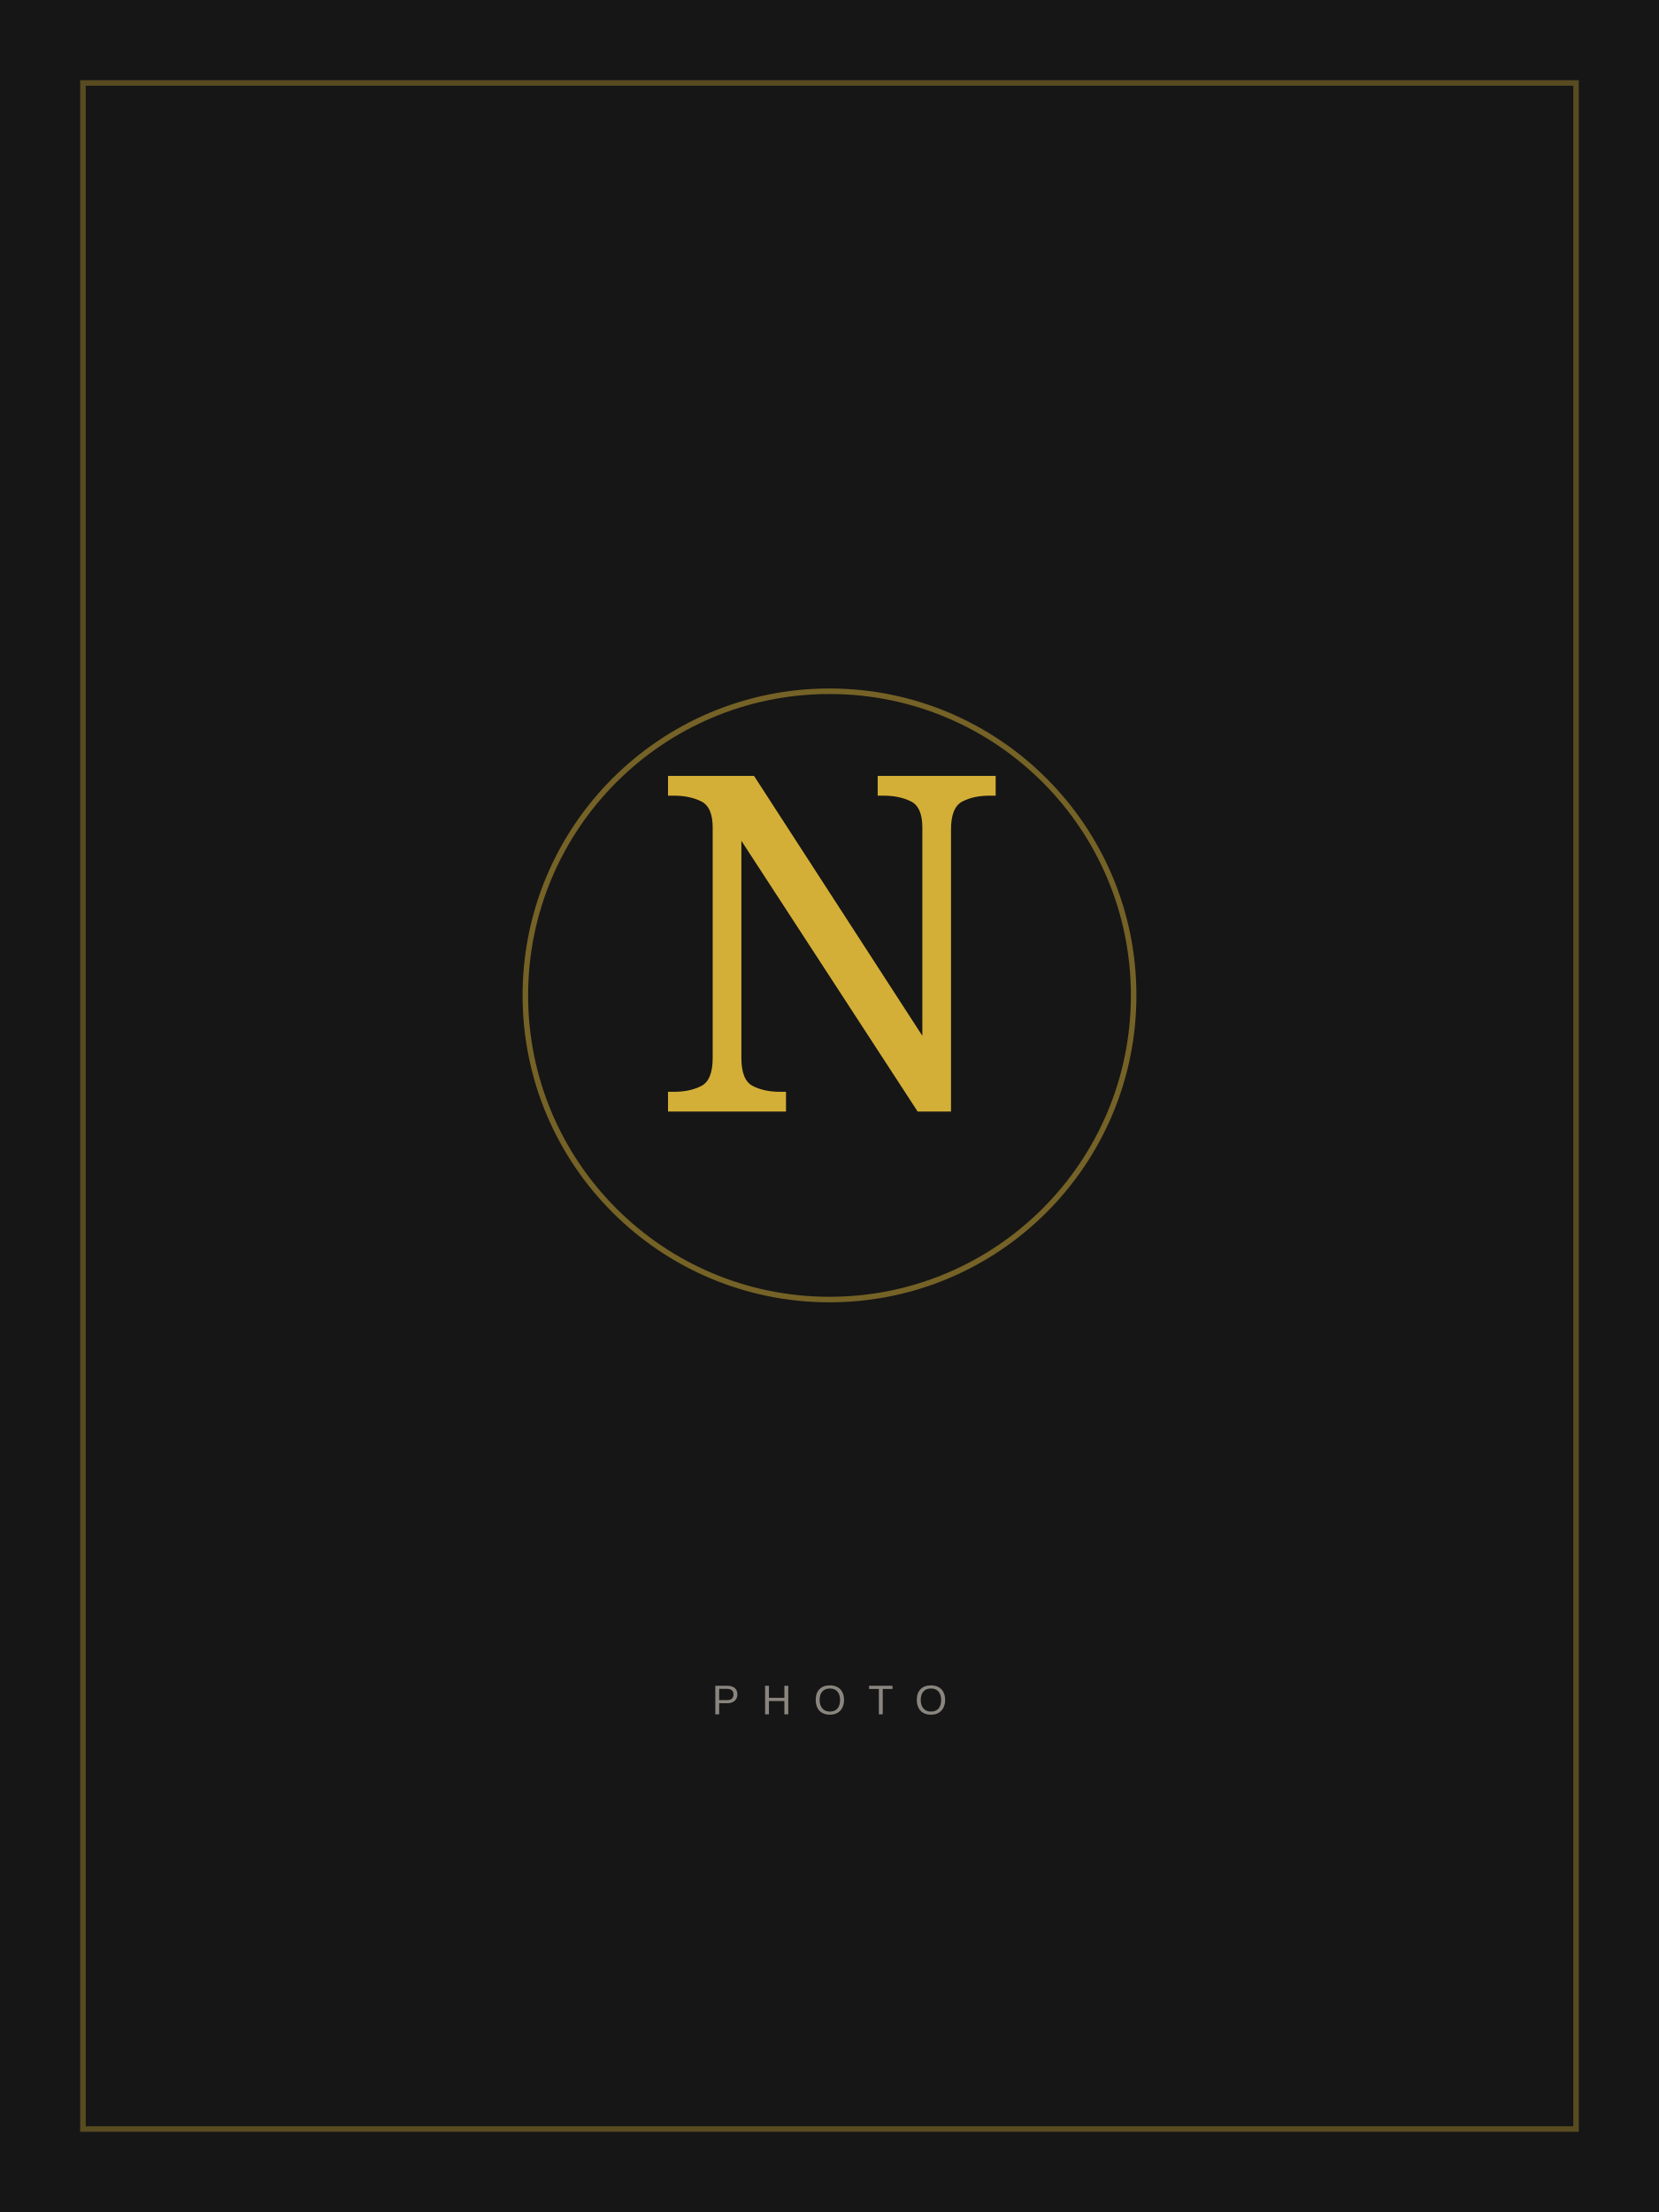
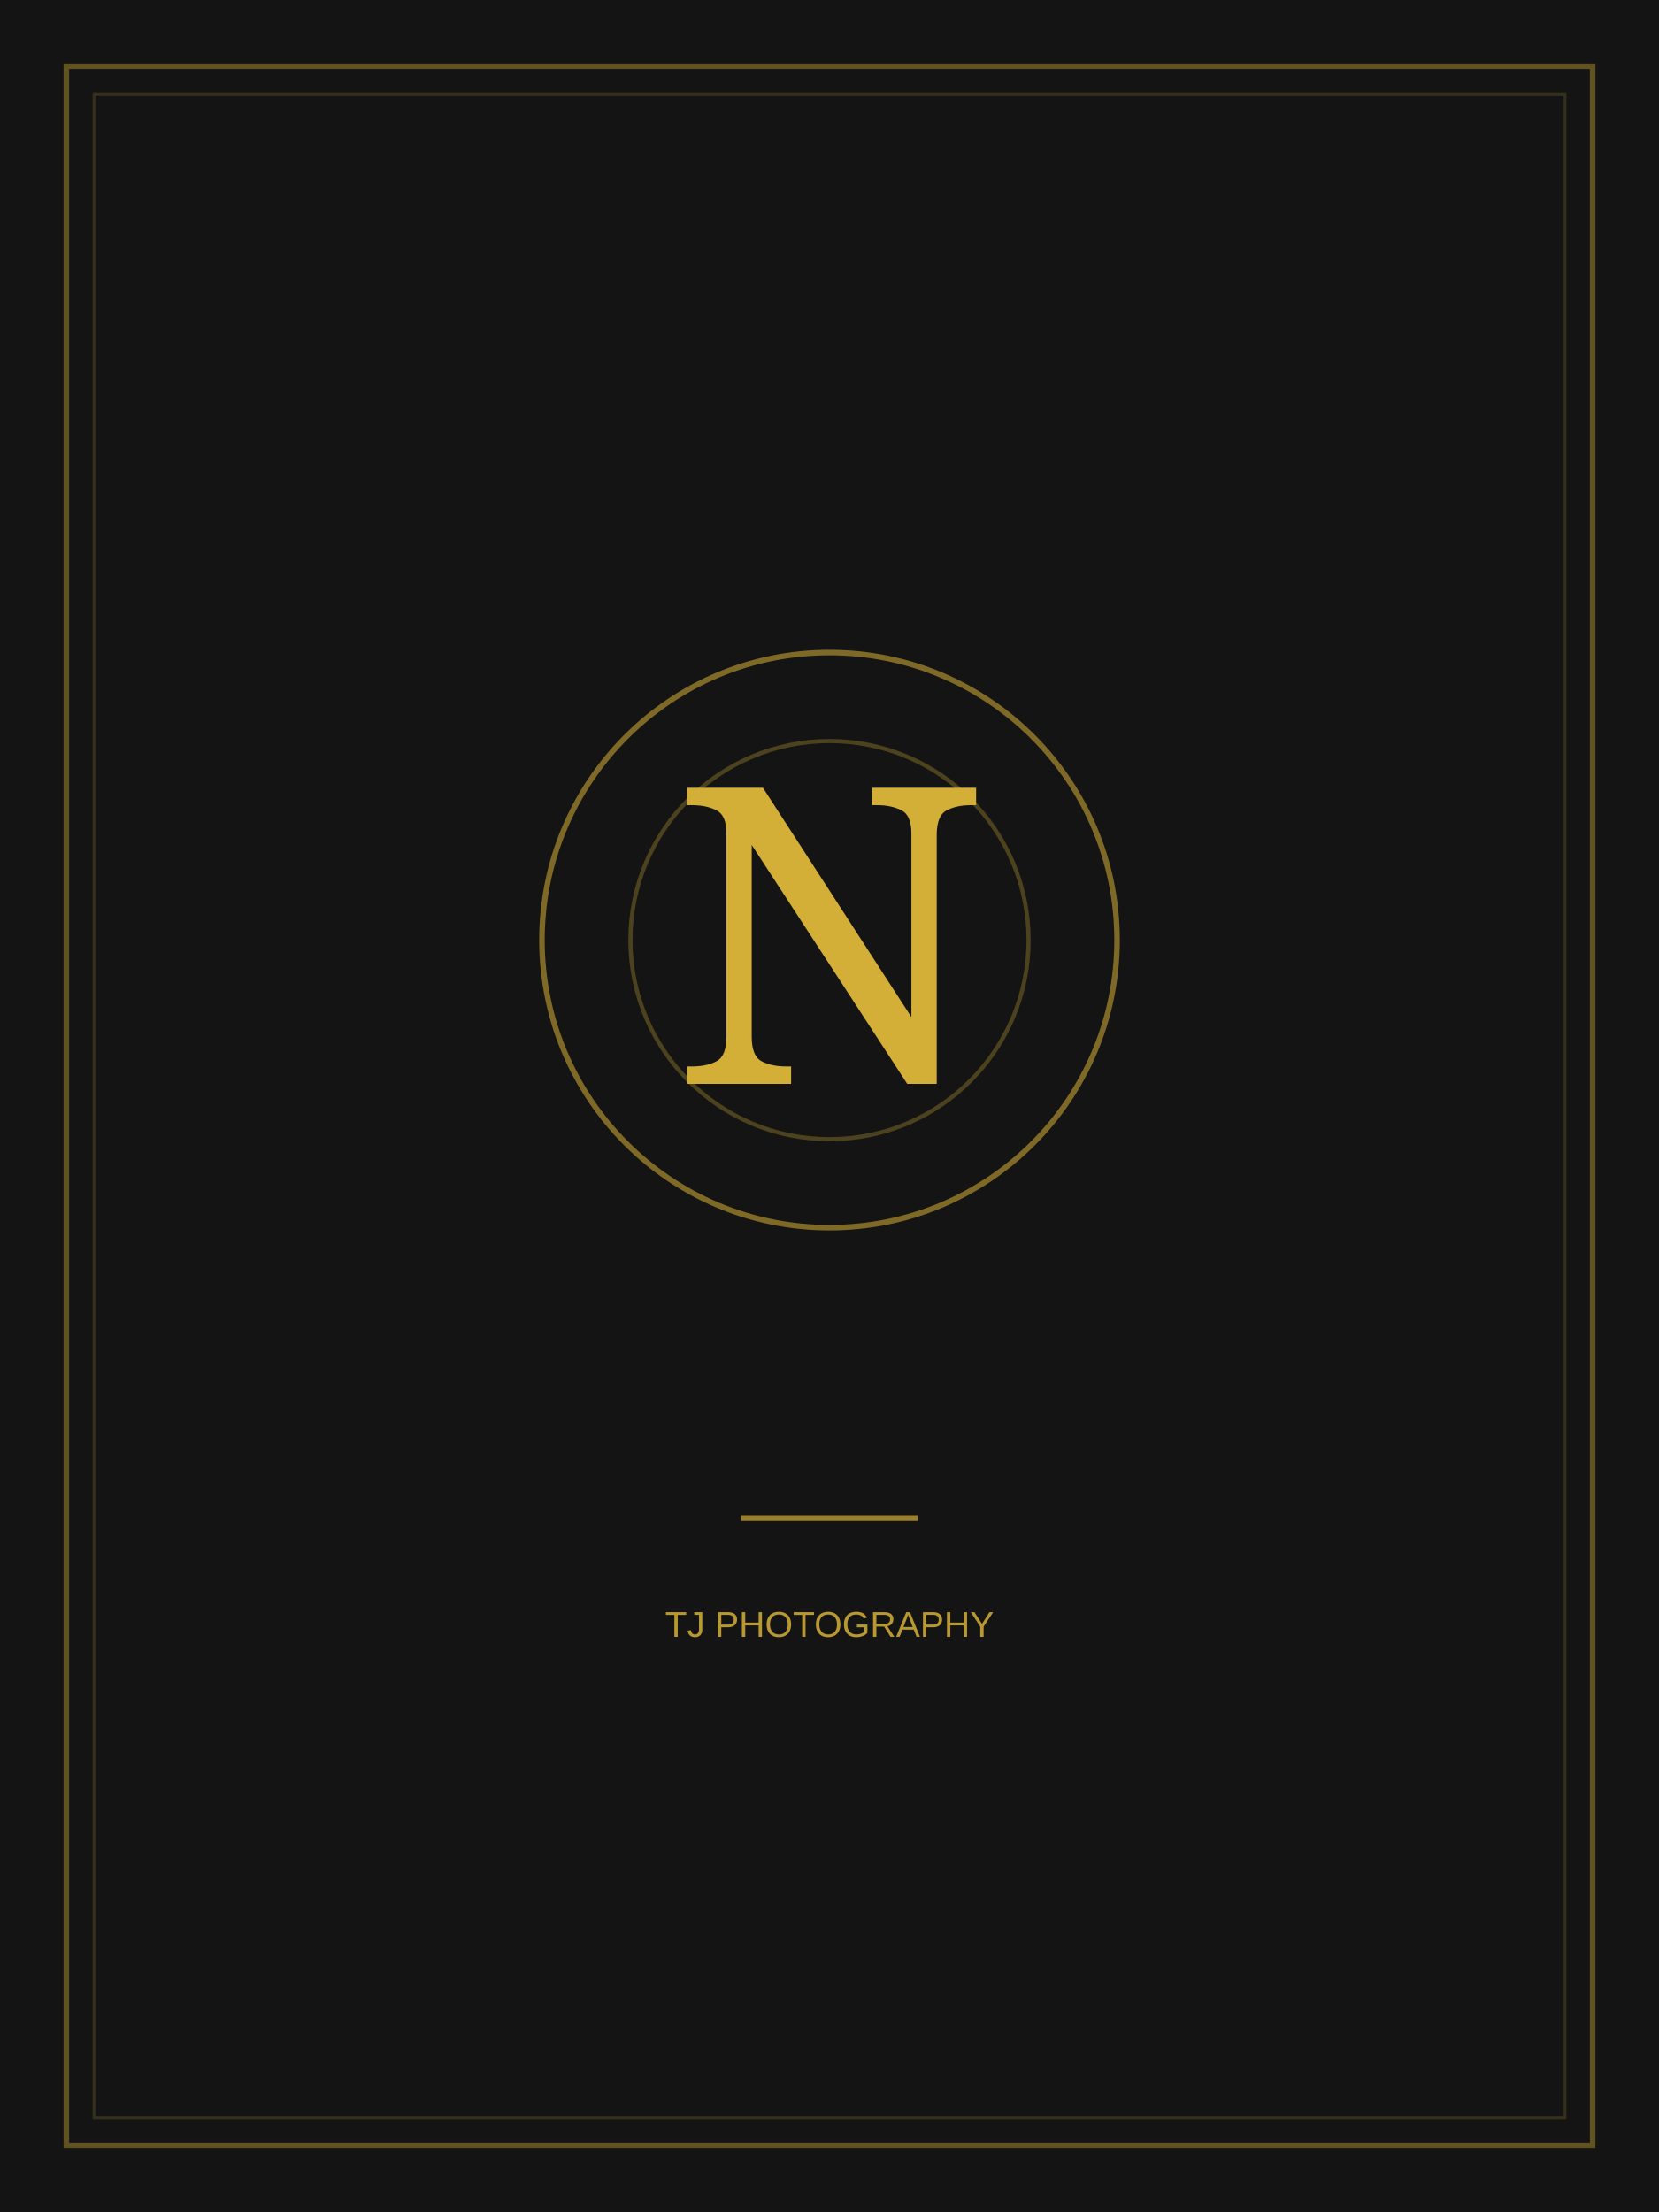
<svg xmlns="http://www.w3.org/2000/svg" width="600" height="800" viewBox="0 0 600 800">
-   <rect width="600" height="800" fill="#161616" />
-   <rect x="30" y="30" width="540" height="740" fill="none" stroke="#D4AF37" stroke-opacity="0.35" stroke-width="2" />
-   <circle cx="300" cy="360" r="110" fill="none" stroke="#D4AF37" stroke-opacity="0.5" stroke-width="2" />
-   <text x="300" y="402" font-family="Georgia, serif" font-size="170" fill="#D4AF37" text-anchor="middle">N</text>
-   <text x="300" y="620" font-family="Arial, sans-serif" font-size="15" fill="#8a857e" text-anchor="middle" letter-spacing="8">PHOTO</text>
+   <rect width="600" height="800" fill="#141414" />
+   <rect x="24" y="24" width="552" height="752" fill="none" stroke="#D4AF37" stroke-opacity="0.4" stroke-width="2" />
+   <rect x="34" y="34" width="532" height="732" fill="none" stroke="#D4AF37" stroke-opacity="0.18" stroke-width="1" />
+   <circle cx="300" cy="340" r="104" fill="none" stroke="#D4AF37" stroke-opacity="0.55" stroke-width="2" />
+   <circle cx="300" cy="340" r="72" fill="none" stroke="#D4AF37" stroke-opacity="0.3" stroke-width="1.5" />
+   <text x="300" y="392" font-family="Georgia, serif" font-size="150" fill="#D4AF37" text-anchor="middle">N</text>
+   <rect x="268" y="548" width="64" height="2" fill="#D4AF37" fill-opacity="0.7" />
+   <text x="300" y="592" font-family="Arial, sans-serif" font-size="13" fill="#D4AF37" fill-opacity="0.85" text-anchor="middle" N-spacing="6">TJ PHOTOGRAPHY</text>
</svg>
